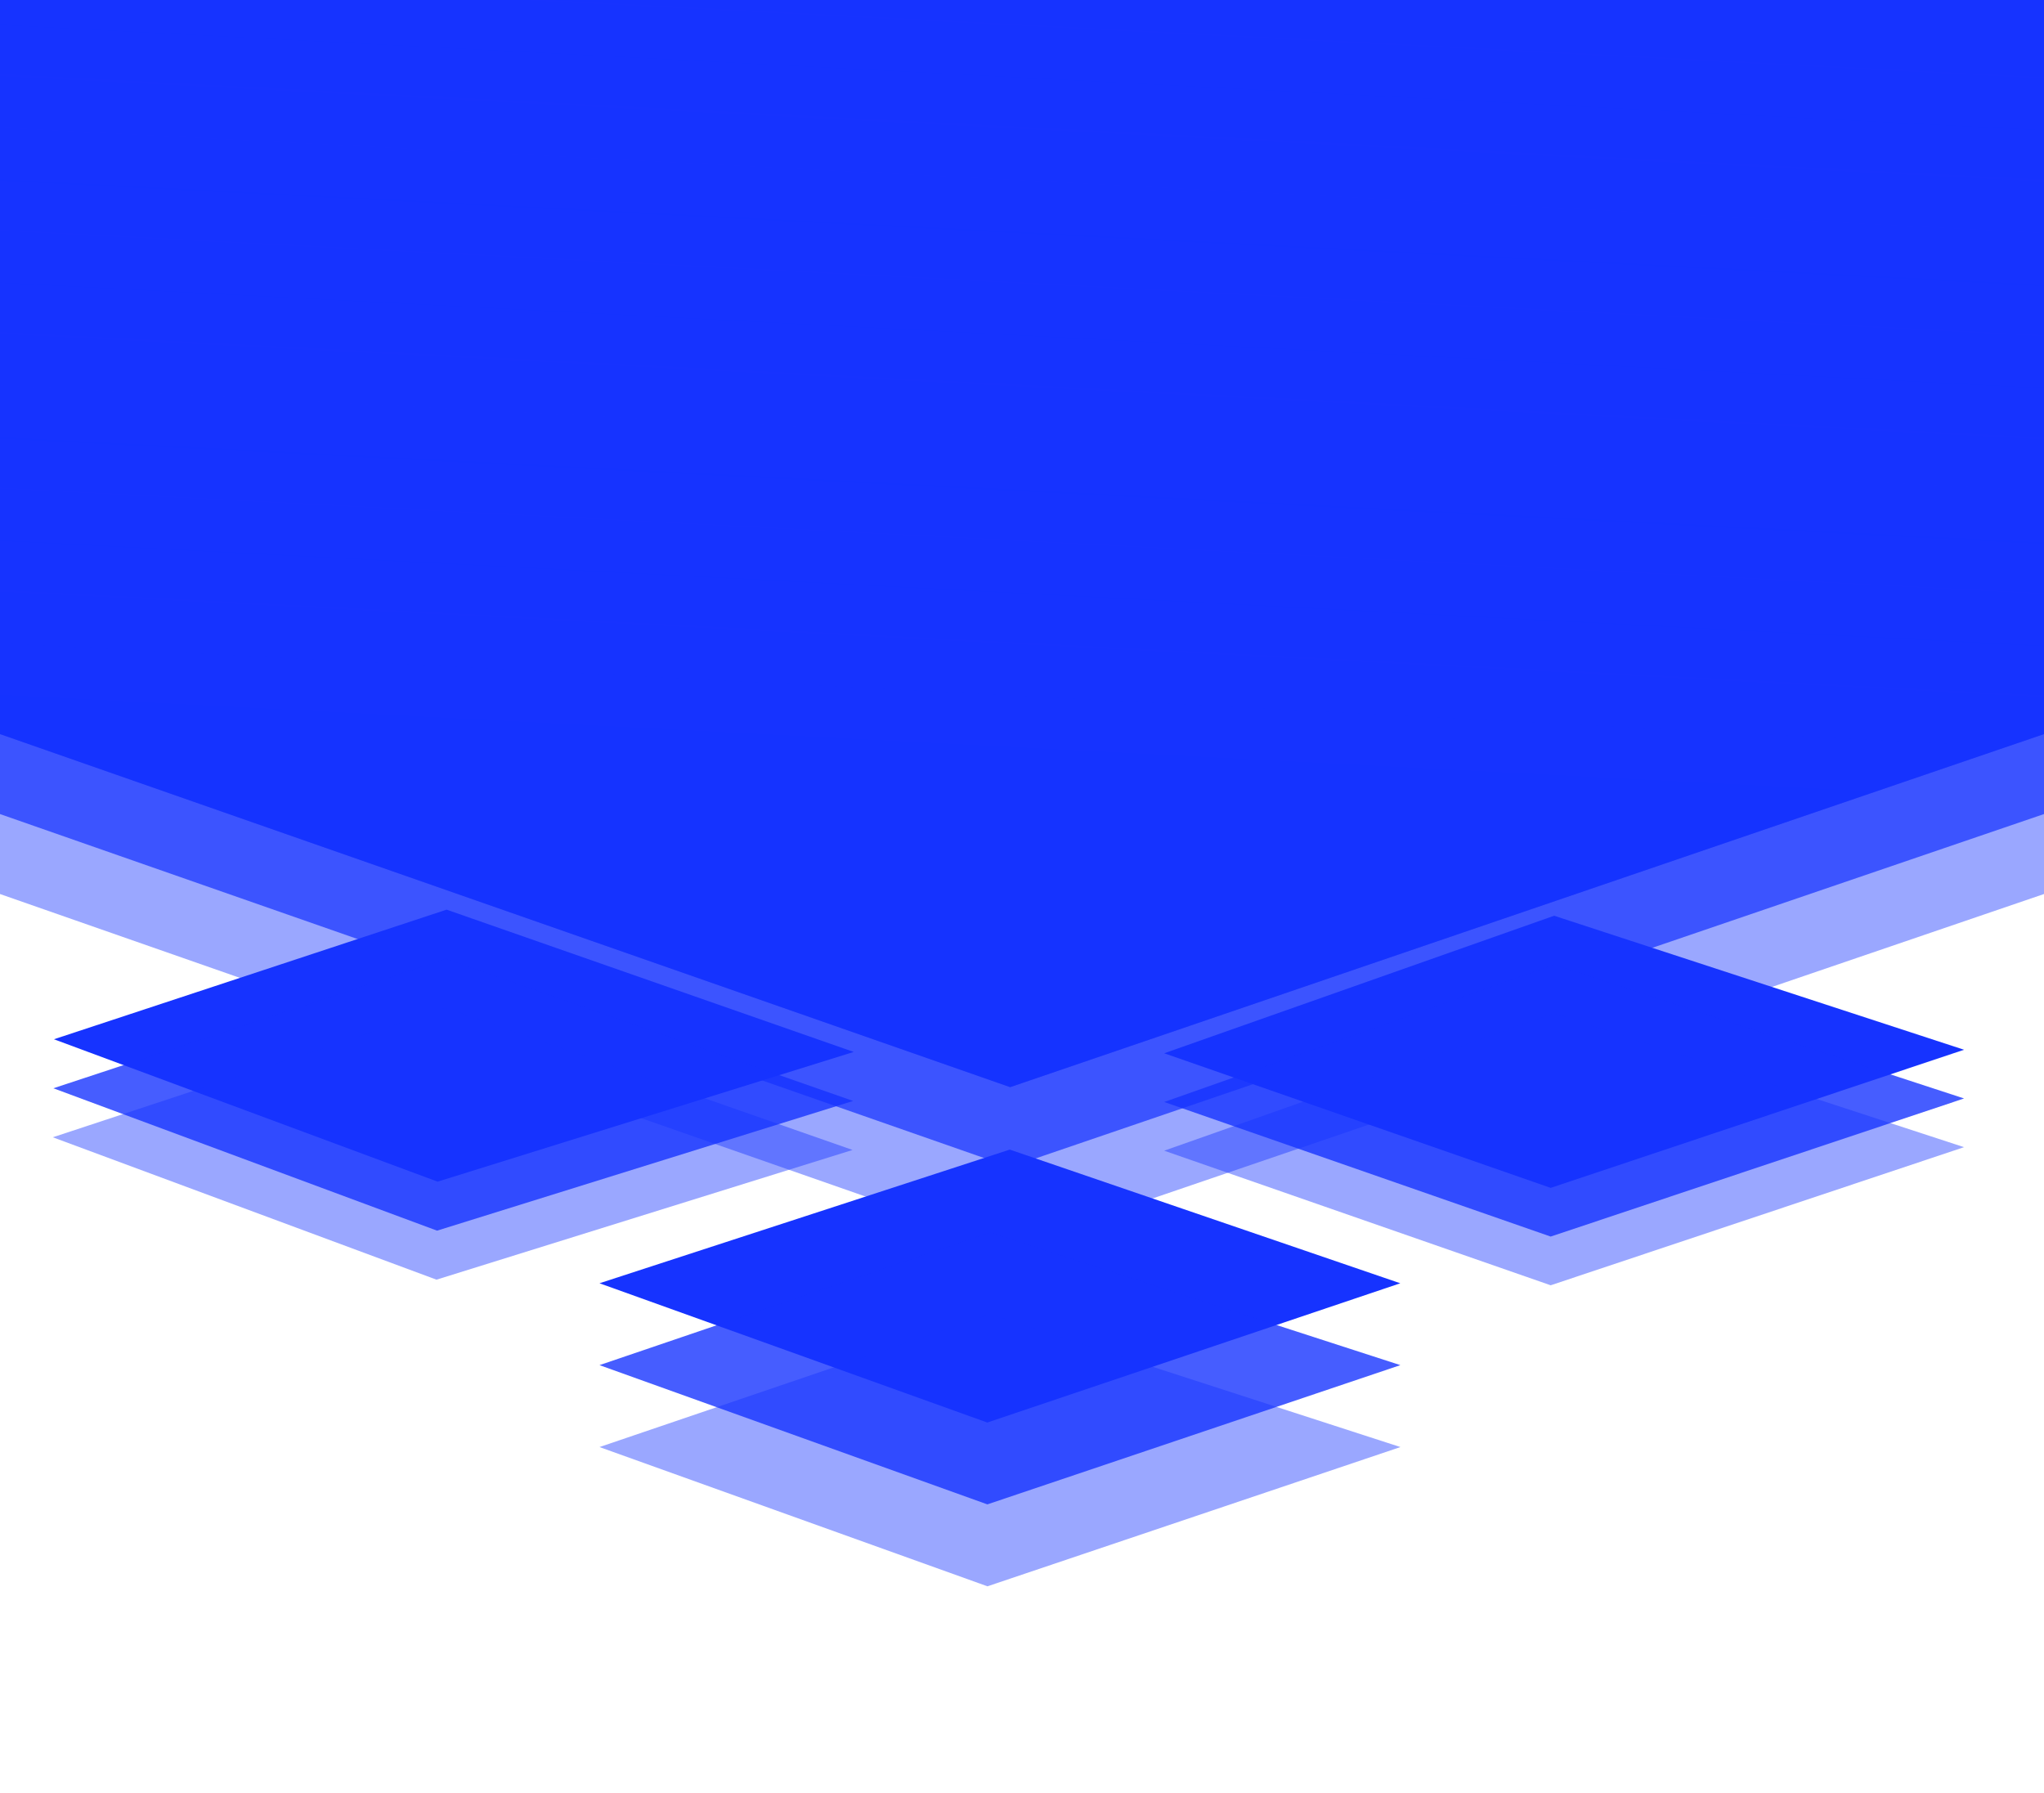
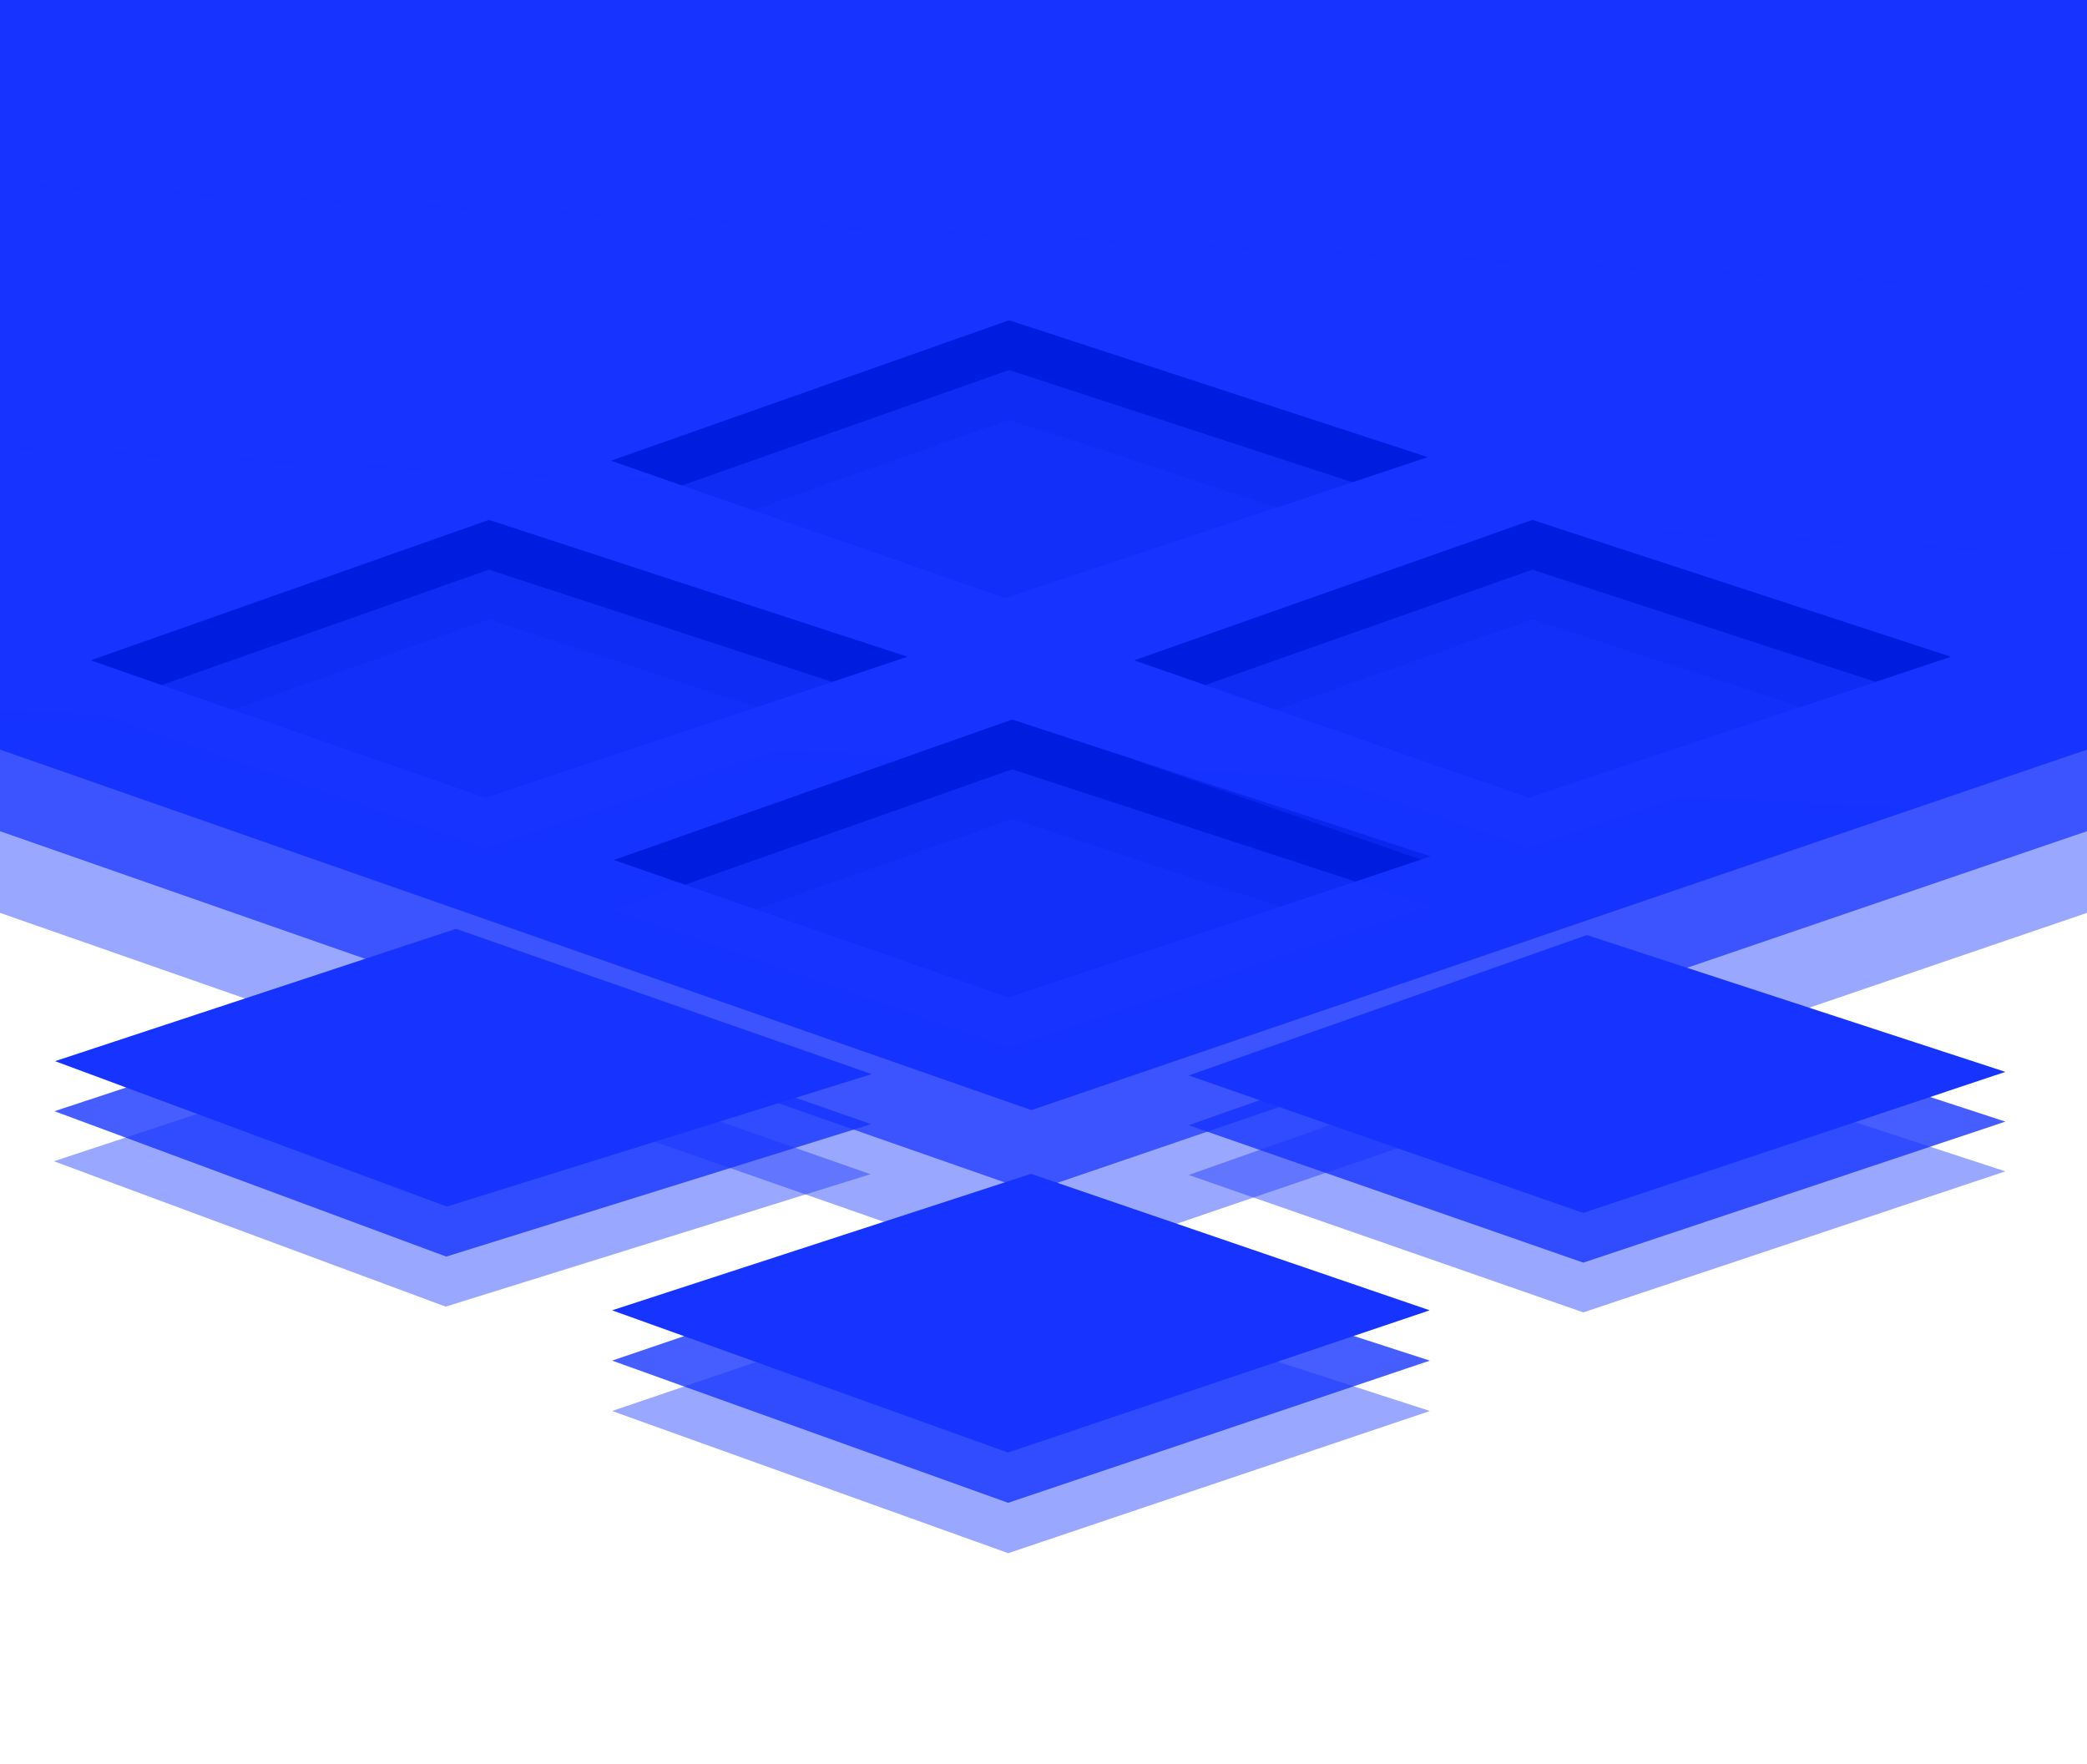
- <svg xmlns="http://www.w3.org/2000/svg" width="690" height="605" viewBox="0 0 690 605" fill="none">
+ <svg xmlns="http://www.w3.org/2000/svg" width="690" height="583" viewBox="0 0 690 583" fill="none">
  <path d="M0 53.988H690V301.795L341 420.982L0 301.795V53.988Z" fill="#1633FF" fill-opacity="0.43" />
  <path d="M0 26.994H690V274.801L341 393.988L0 274.801V26.994Z" fill="#1633FF" fill-opacity="0.71" />
  <path d="M0 0H690V247.807L341 366.994L0 247.807V0Z" fill="#1633FF" />
  <path d="M0 0H690V247.807L341 366.994L0 247.807V0Z" fill="url(#paint0_linear)" />
  <path d="M663.013 354.367L523.469 400.991L393 355.558L524.637 309.129L663.013 354.367Z" fill="#1633FF" />
  <path d="M663.013 370.81L523.469 417.433L393 372L524.637 325.571L663.013 370.81Z" fill="#1633FF" fill-opacity="0.79" />
  <path d="M663.013 387.252L523.469 433.876L393 388.443L524.637 342.014L663.013 387.252Z" fill="#1633FF" fill-opacity="0.43" />
+   <path d="M473.013 283.126L333.469 329.75L203 284.316L334.637 237.888L473.013 283.126Z" fill="#001CDF" />
+   <path d="M473.013 299.569L333.469 346.192L203 300.759L334.637 254.33L473.013 299.569Z" fill="#1633FF" fill-opacity="0.69" />
+   <path d="M473.013 316.011L333.469 362.635L203 317.202L334.637 270.773L473.013 316.011Z" fill="#1633FF" fill-opacity="0.43" />
+   <path d="M645.013 217.126L505.469 263.75L375 218.316L506.637 171.888L645.013 217.126Z" fill="#001CDF" />
+   <path d="M645.013 233.569L505.469 280.192L375 234.759L506.637 188.33L645.013 233.569Z" fill="#1633FF" fill-opacity="0.69" />
+   <path d="M645.013 250.011L505.469 296.635L375 251.202L506.637 204.773L645.013 250.011Z" fill="#1633FF" fill-opacity="0.43" />
+   <path d="M472.013 151.126L332.469 197.75L202 152.316L333.637 105.888L472.013 151.126Z" fill="#001CDF" />
+   <path d="M472.013 167.569L332.469 214.192L202 168.759L333.637 122.33L472.013 167.569Z" fill="#1633FF" fill-opacity="0.69" />
+   <path d="M472.013 184.011L332.469 230.635L202 185.202L333.637 138.773L472.013 184.011Z" fill="#1633FF" fill-opacity="0.43" />
+   <path d="M300.013 217.126L160.469 263.75L30 218.316L161.637 171.888L300.013 217.126Z" fill="#001CDF" />
+   <path d="M300.013 233.569L160.469 280.192L30 234.759L161.637 188.33L300.013 233.569Z" fill="#1633FF" fill-opacity="0.69" />
+   <path d="M300.013 250.011L160.469 296.635L30 251.202L161.637 204.773L300.013 250.011Z" fill="#1633FF" fill-opacity="0.43" />
  <path d="M472.699 433.197L333.284 480.205L202.37 433.197L340.87 388.071L472.699 433.197Z" fill="#1633FF" />
-   <path d="M472.725 460.83L333.309 507.838L202.37 460.83L334.225 415.973L472.725 460.83Z" fill="#1633FF" fill-opacity="0.79" />
-   <path d="M472.751 488.486L333.336 535.493L202.37 488.485L334.251 443.629L472.751 488.486Z" fill="#1633FF" fill-opacity="0.43" />
+   <path d="M472.725 449.83L333.309 496.838L202.37 449.83L334.225 404.973L472.725 449.83Z" fill="#1633FF" fill-opacity="0.79" />
+   <path d="M472.751 466.486L333.336 513.493L202.37 466.486L334.252 421.629L472.751 466.486Z" fill="#1633FF" fill-opacity="0.43" />
  <path d="M288.188 355.104L147.728 398.891L18.207 350.825L150.757 307.072L288.188 355.104Z" fill="#1633FF" />
  <path d="M287.997 371.648L147.537 415.436L18.016 367.369L150.566 323.617L287.997 371.648Z" fill="#1633FF" fill-opacity="0.79" />
  <path d="M287.806 388.193L147.346 431.981L17.825 383.914L150.375 340.161L287.806 388.193Z" fill="#1633FF" fill-opacity="0.43" />
  <defs>
    <linearGradient id="paint0_linear" x1="345" y1="1.45685e-06" x2="332" y2="252" gradientUnits="userSpaceOnUse">
      <stop stop-color="#1633FF" />
      <stop offset="1" stop-color="#1633FF" stop-opacity="0.34" />
    </linearGradient>
  </defs>
</svg>
